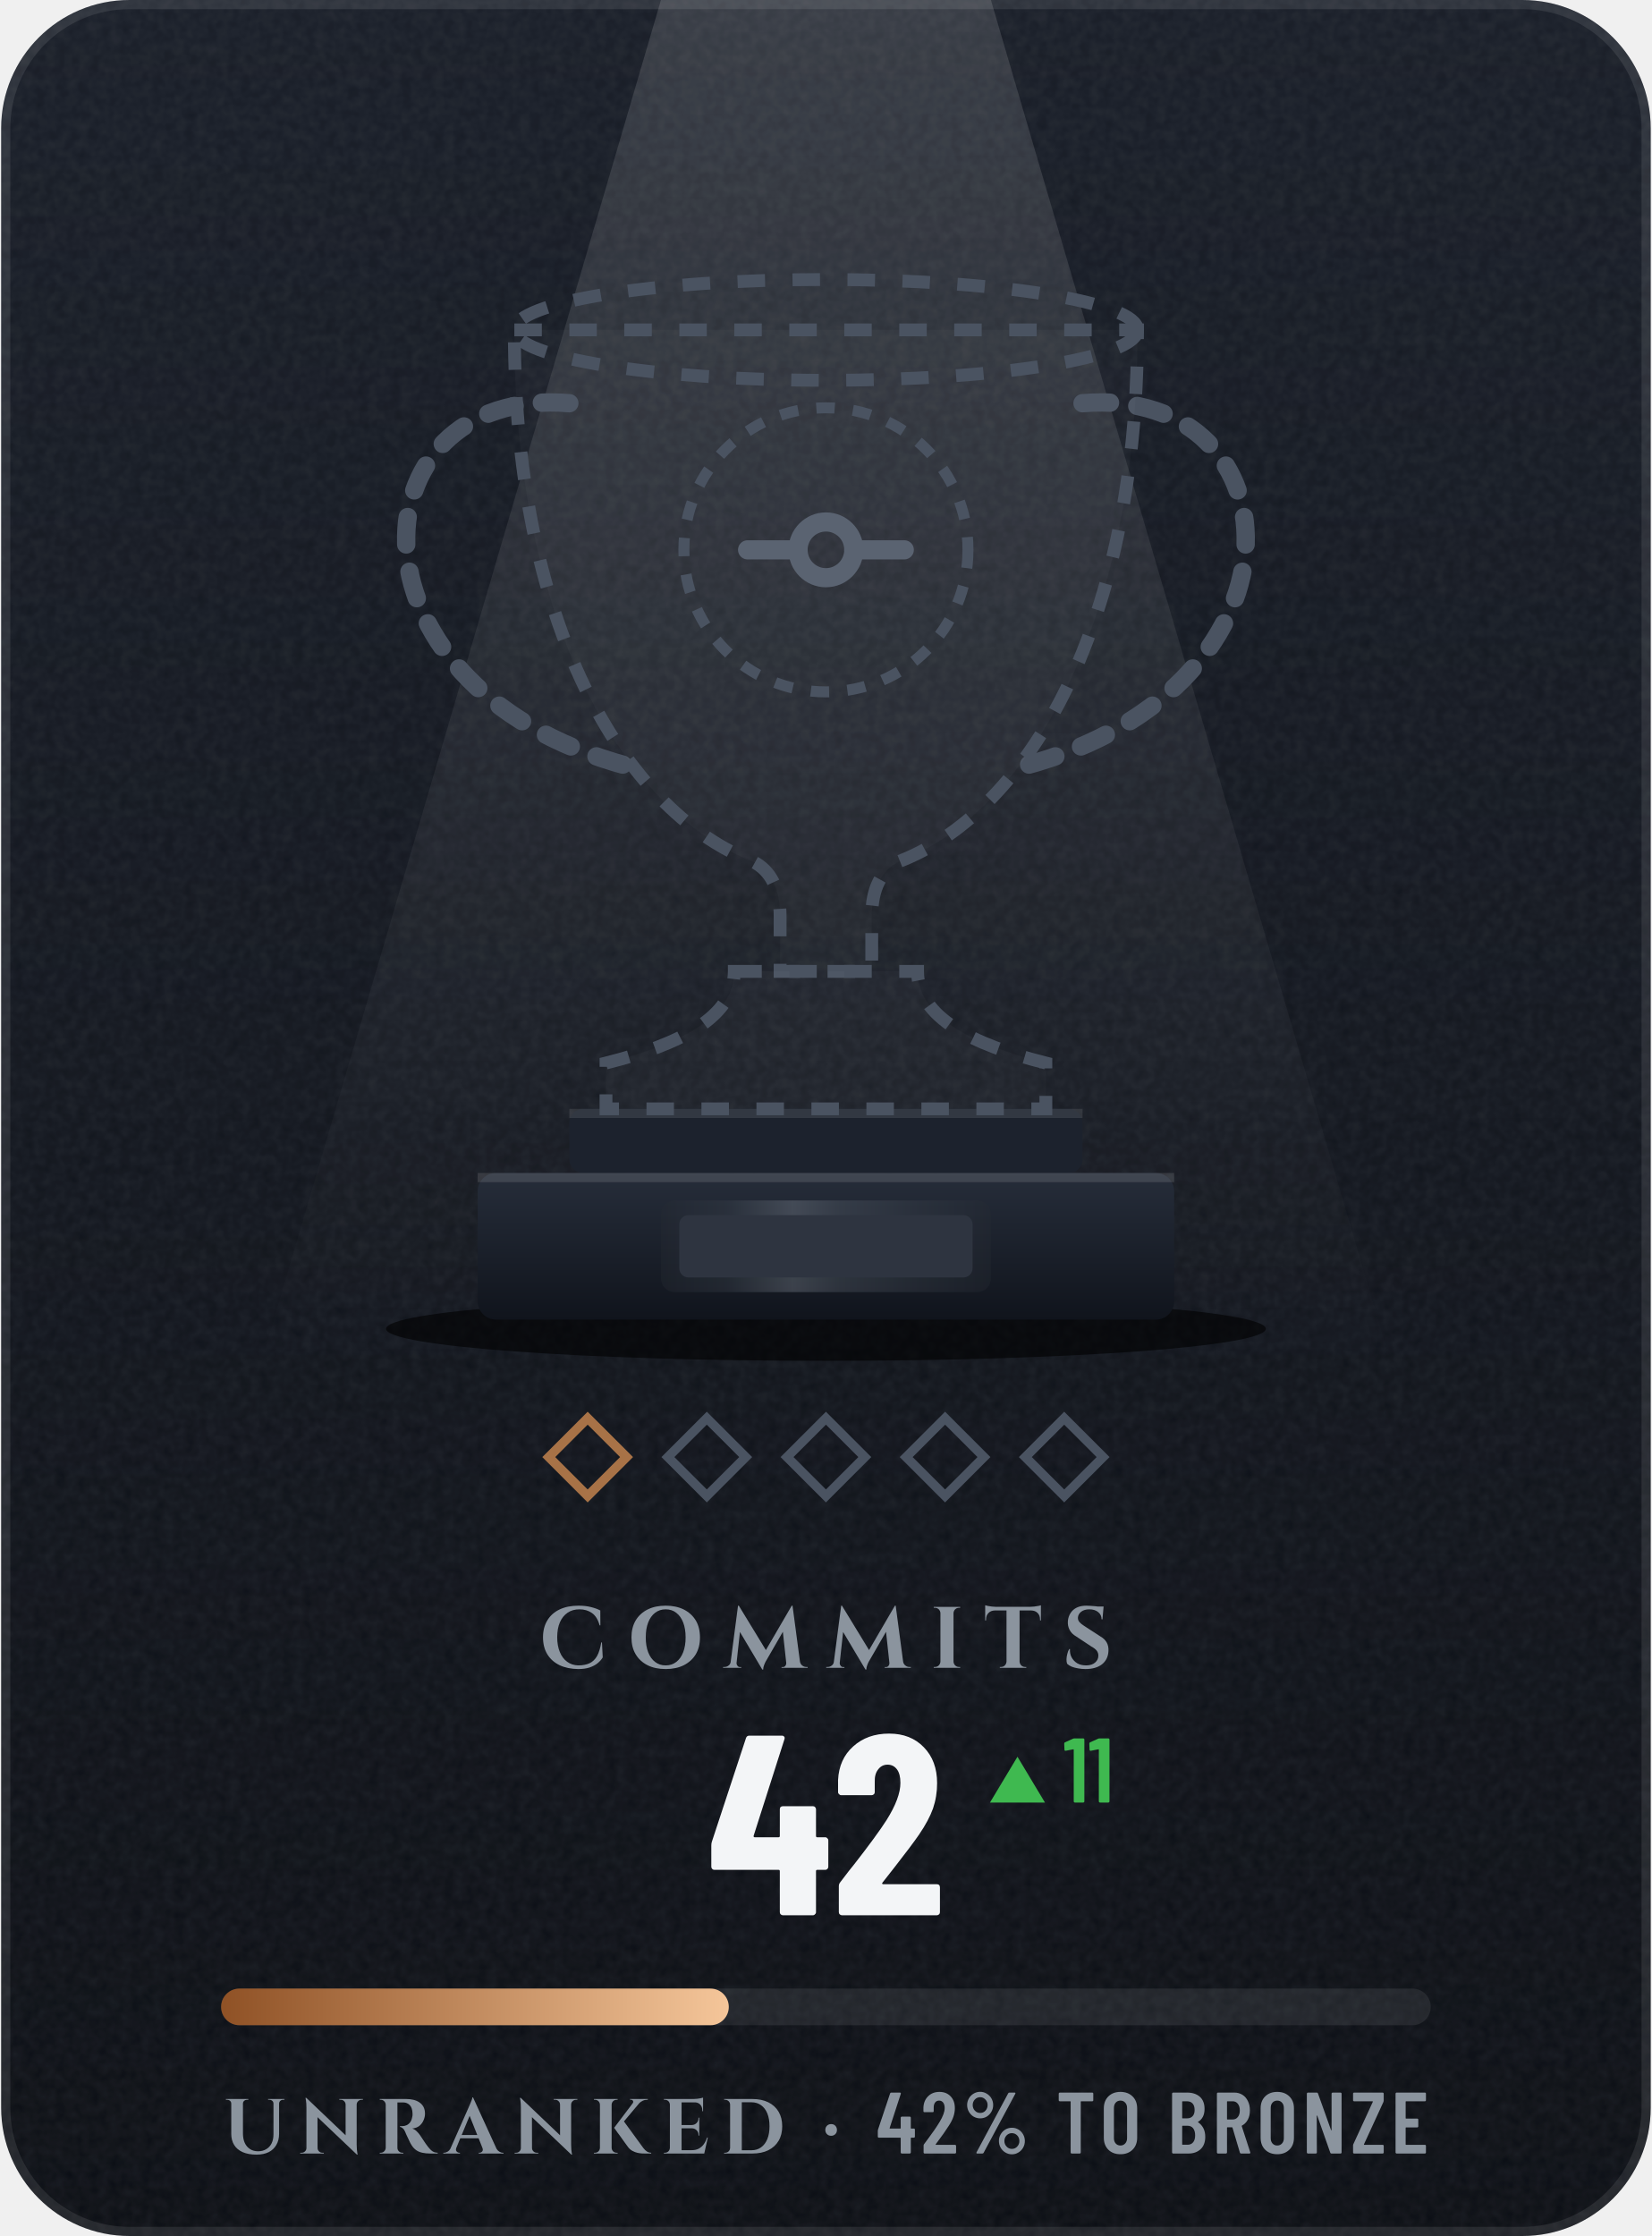
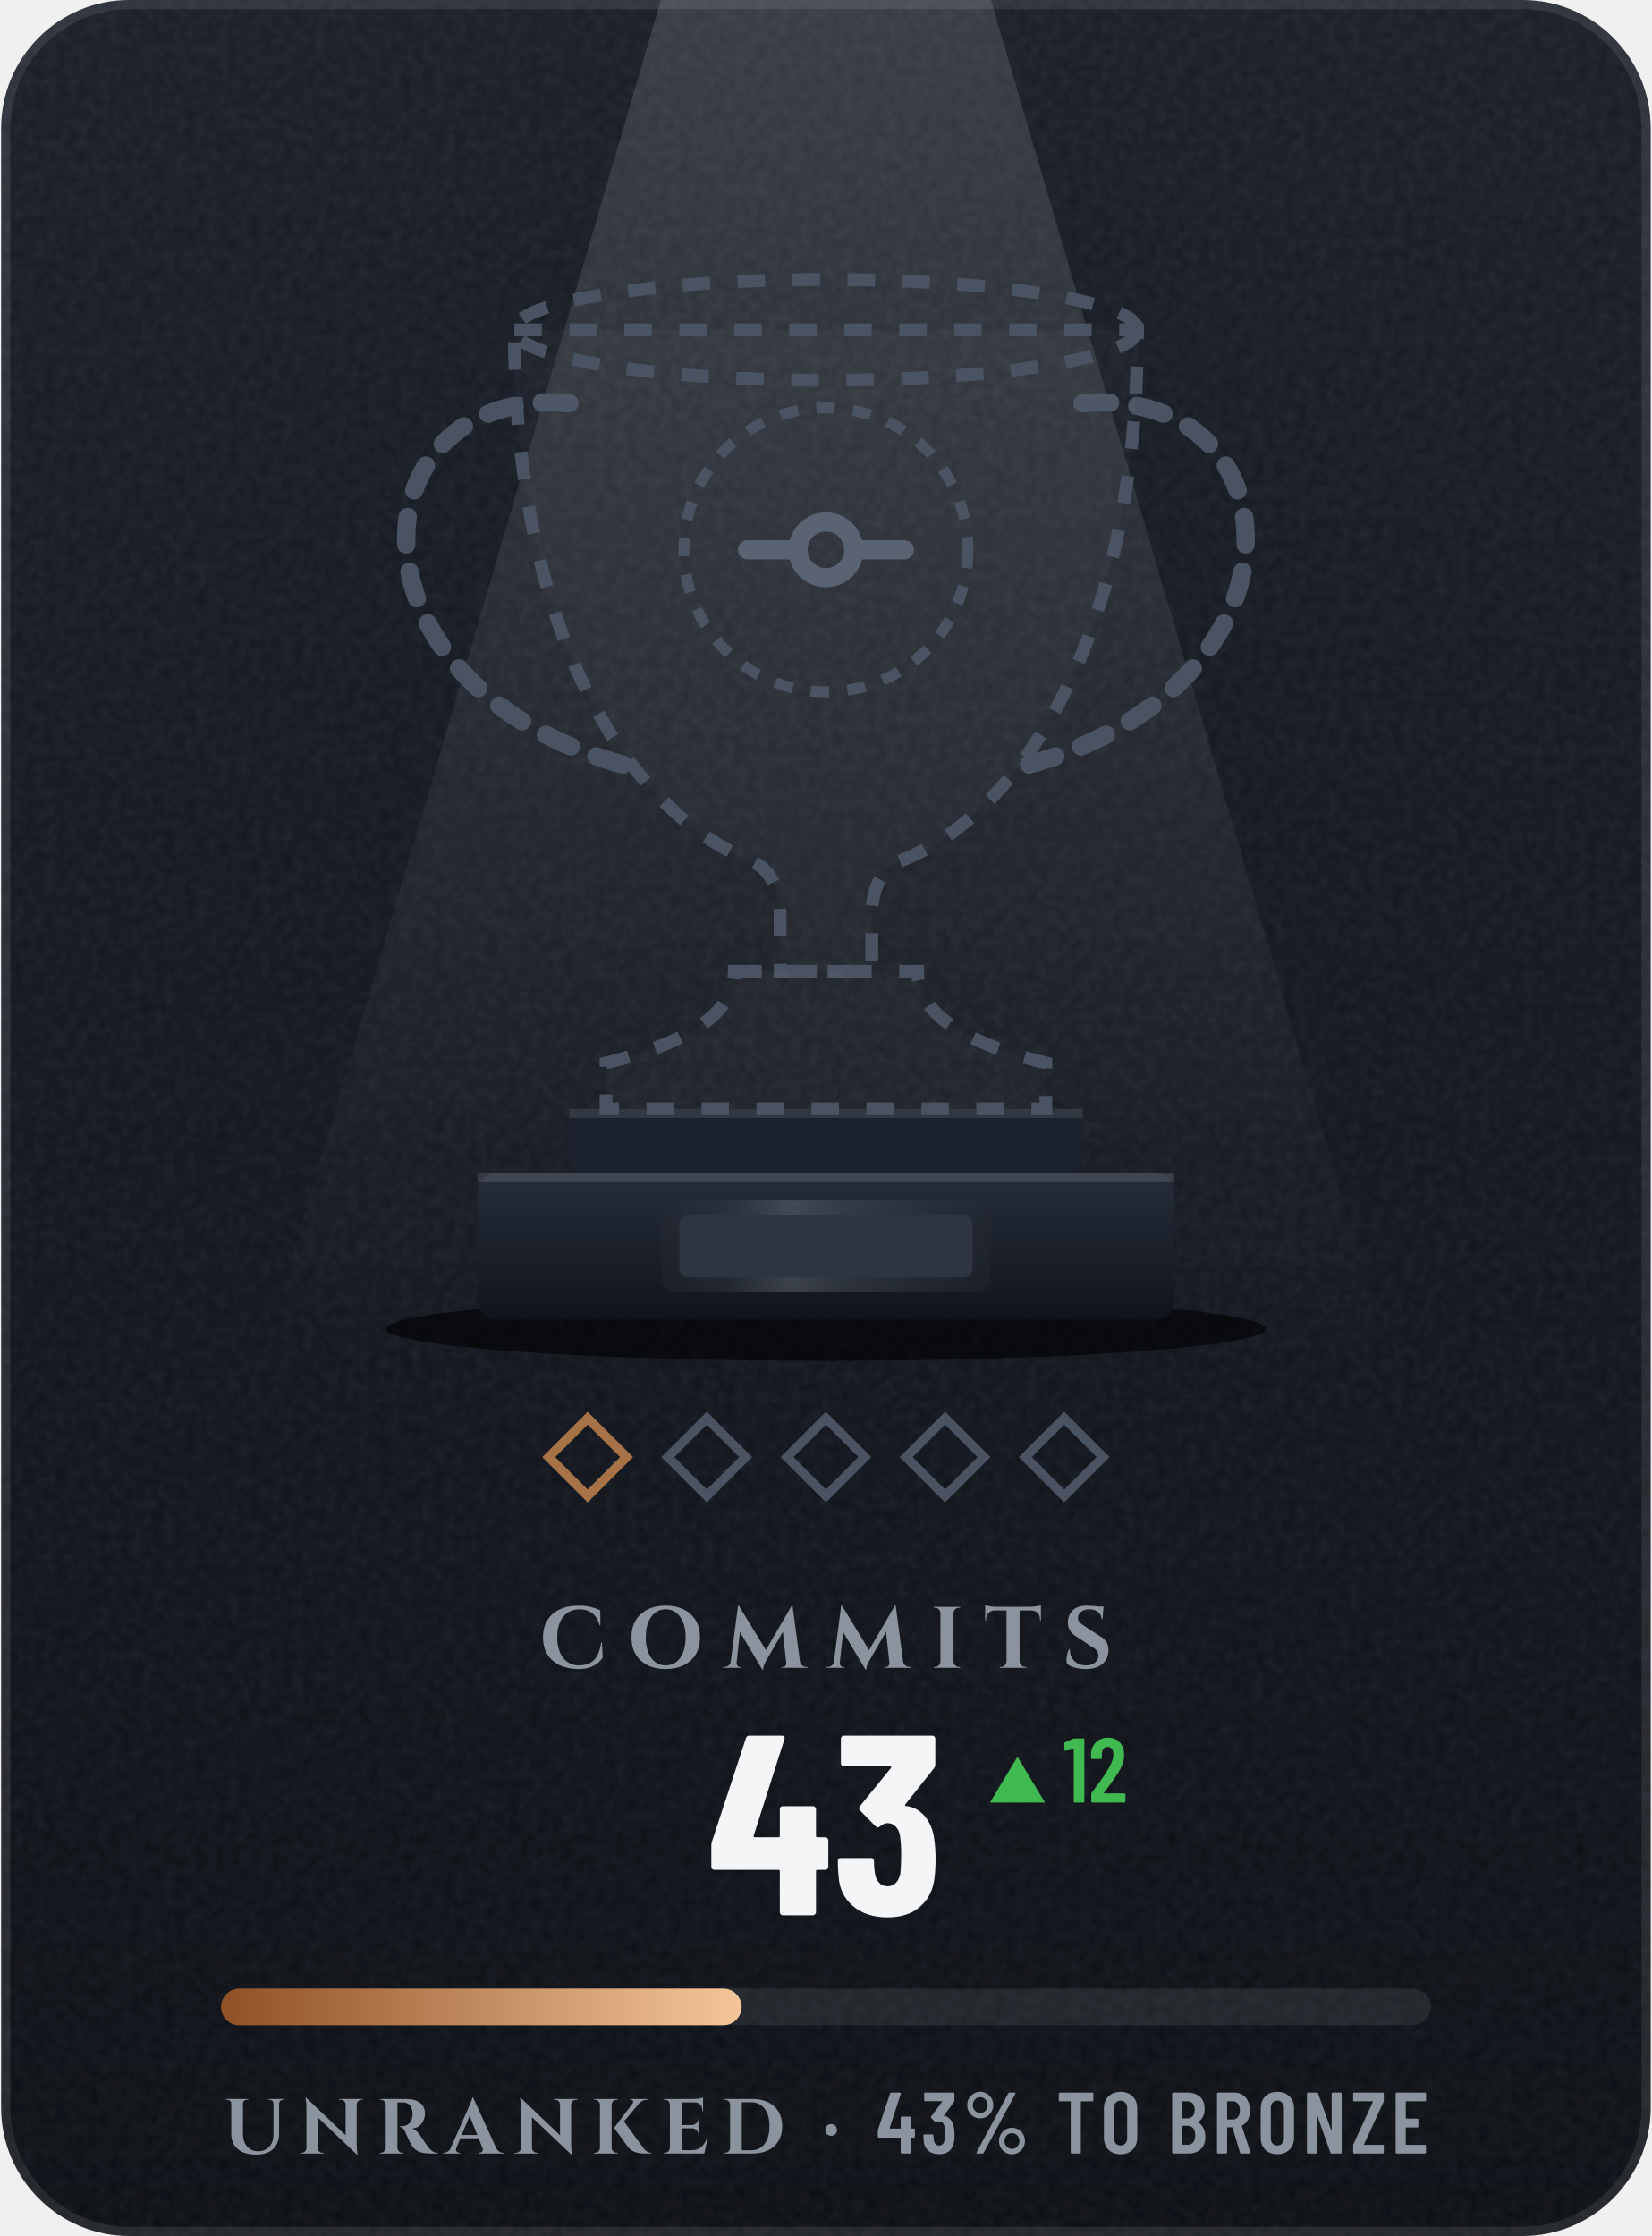
- <svg xmlns="http://www.w3.org/2000/svg" width="164" height="222" viewBox="0 0 180 244" role="img" aria-label="Commits trophy: Unranked, 42, 42% to Bronze, up 11 this week">
+ <svg xmlns="http://www.w3.org/2000/svg" width="164" height="222" viewBox="0 0 180 244" role="img" aria-label="Commits trophy: Unranked, 43, 43% to Bronze, up 12 this week">
  <defs>
    <linearGradient id="bg" x1="0" y1="0" x2="0" y2="1">
      <stop offset="0" stop-color="#171C26" />
      <stop offset="1" stop-color="#0A0D13" />
    </linearGradient>
    <clipPath id="card">
      <rect width="180" height="244" rx="14" />
    </clipPath>
    <filter id="grain" x="0" y="0" width="100%" height="100%">
      <feTurbulence type="fractalNoise" baseFrequency=".85" numOctaves="2" stitchTiles="stitch" />
      <feColorMatrix values="0 0 0 0 1 0 0 0 0 1 0 0 0 0 1 0 0 0 .07 0" />
    </filter>
    <radialGradient id="glow" cx=".5" cy=".5" r=".5">
      <stop offset="0" stop-color="#5A626D" stop-opacity="0" />
      <stop offset="1" stop-color="#5A626D" stop-opacity="0" />
    </radialGradient>
    <linearGradient id="mh" x1="0" y1="0" x2="1" y2="0">
      <stop offset="0" stop-color="#252A32" />
      <stop offset="0.2" stop-color="#3A414B" />
      <stop offset="0.4" stop-color="#838B96" />
      <stop offset="0.54" stop-color="#5A626D" />
      <stop offset="0.78" stop-color="#3A414B" />
      <stop offset="1" stop-color="#252A32" />
    </linearGradient>
    <linearGradient id="md" x1="0" y1="0" x2="1" y2="1">
      <stop offset="0" stop-color="#252A32" />
      <stop offset="0.2" stop-color="#3A414B" />
      <stop offset="0.4" stop-color="#838B96" />
      <stop offset="0.54" stop-color="#5A626D" />
      <stop offset="0.78" stop-color="#3A414B" />
      <stop offset="1" stop-color="#252A32" />
    </linearGradient>
    <linearGradient id="mdr" x1="1" y1="1" x2="0" y2="0">
      <stop offset="0" stop-color="#252A32" />
      <stop offset="0.2" stop-color="#3A414B" />
      <stop offset="0.4" stop-color="#838B96" />
      <stop offset="0.54" stop-color="#5A626D" />
      <stop offset="0.78" stop-color="#3A414B" />
      <stop offset="1" stop-color="#252A32" />
    </linearGradient>
    <linearGradient id="dia" x1="0" y1="0" x2="1" y2="0">
      <stop offset="0" stop-color="#6CCBFF" />
      <stop offset=".5" stop-color="#C4B2FF" />
      <stop offset="1" stop-color="#F29BDD" />
    </linearGradient>
    <linearGradient id="pb" x1="0" y1="0" x2="1" y2="0">
      <stop offset="0" stop-color="#8F5125" />
      <stop offset="1" stop-color="#F5C69A" />
    </linearGradient>
    <linearGradient id="shg" x1="0" y1="0" x2="1" y2="0">
      <stop offset="0" stop-color="#FFFFFF" stop-opacity="0" />
      <stop offset=".5" stop-color="#FFFFFF" stop-opacity=".6" />
      <stop offset="1" stop-color="#FFFFFF" stop-opacity="0" />
    </linearGradient>
    <linearGradient id="mu" gradientUnits="userSpaceOnUse" x1="38" y1="0" x2="142" y2="0">
      <stop offset="0" stop-color="#252A32" />
      <stop offset="0.2" stop-color="#3A414B" />
      <stop offset="0.4" stop-color="#838B96" />
      <stop offset="0.54" stop-color="#5A626D" />
      <stop offset="0.78" stop-color="#3A414B" />
      <stop offset="1" stop-color="#252A32" />
    </linearGradient>
    <linearGradient id="cone" x1="0" y1="0" x2="0" y2="1">
      <stop offset="0" stop-color="#FFFFFF" stop-opacity=".13" />
      <stop offset="1" stop-color="#FFFFFF" stop-opacity="0" />
    </linearGradient>
    <linearGradient id="rim" x1="0" y1="0" x2="0" y2="1">
      <stop offset="0" stop-color="#181B20" />
      <stop offset="1" stop-color="#3A414B" />
    </linearGradient>
    <linearGradient id="pl" x1="0" y1="0" x2="0" y2="1">
      <stop offset="0" stop-color="#262D3A" />
      <stop offset="1" stop-color="#10141C" />
    </linearGradient>
    <radialGradient id="en" cx=".4" cy=".35" r=".75">
      <stop offset="0" stop-color="#60C898" />
      <stop offset=".6" stop-color="#2BB675" />
      <stop offset="1" stop-color="#135235" />
    </radialGradient>
    <clipPath id="cup">
      <path d="M56 36H124C124 70 111 89 98 94C96 95 95 97 95 100V106H85V100C85 97 84 95 82 94C69 89 56 70 56 36Z" />
      <path d="M80 106H100C100 111 106 114 114 116V121H66V116C74 114 80 111 80 106Z" />
    </clipPath>
  </defs>
  <g clip-path="url(#card)">
    <rect width="180" height="244" fill="url(#bg)" />
    <rect width="180" height="244" filter="url(#grain)" />
  </g>
  <rect x=".5" y=".5" width="179" height="243" rx="13.5" fill="none" stroke="#FFFFFF" stroke-opacity=".09" />
  <path d="M72 0H108L152 150H28Z" fill="url(#cone)" />
  <circle cx="90" cy="72" r="64" fill="url(#glow)" />
  <ellipse cx="90" cy="145" rx="48" ry="3.5" fill="#000000" fill-opacity=".6" />
  <rect x="62" y="121" width="56" height="7" rx="1.5" fill="#1C222D" />
  <rect x="62" y="121" width="56" height="1" fill="#FFFFFF" fill-opacity=".1" />
  <rect x="52" y="128" width="76" height="16" rx="2" fill="url(#pl)" />
  <rect x="52" y="128" width="76" height="1" fill="#FFFFFF" fill-opacity=".12" />
  <rect x="72" y="131" width="36" height="10" rx="1.5" fill="url(#mh)" opacity="0.35" />
  <rect x="74" y="132.6" width="32" height="6.8" rx="1" fill="#2E3440" />
  <path d="M62 44C38 42 36 76 70 84M118 44C142 42 144 76 110 84" fill="none" stroke="#4A5361" stroke-width="2" stroke-dasharray="3 3" stroke-linecap="round" />
  <path d="M56 36H124C124 70 111 89 98 94C96 95 95 97 95 100V106H85V100C85 97 84 95 82 94C69 89 56 70 56 36Z" fill="#FFFFFF" fill-opacity=".025" stroke="#4A5361" stroke-width="1.4" stroke-dasharray="3 3" />
  <path d="M80 106H100C100 111 106 114 114 116V121H66V116C74 114 80 111 80 106Z" fill="#FFFFFF" fill-opacity=".025" stroke="#4A5361" stroke-width="1.4" stroke-dasharray="3 3" />
  <ellipse cx="90" cy="36" rx="34" ry="5.5" fill="none" stroke="#4A5361" stroke-width="1.4" stroke-dasharray="3 3" />
  <circle cx="90" cy="60" r="15.5" fill="none" stroke="#4A5361" stroke-width="1.2" stroke-dasharray="2 2" />
  <g transform="translate(78.6 48.6) scale(0.95)" fill="none" stroke="#5A6371" stroke-width="2.2" stroke-linecap="round" stroke-linejoin="round">
    <circle cx="12" cy="12" r="3.2" />
    <path d="M3 12h5.8M15.2 12H21" />
  </g>
  <rect x="-3" y="-3" width="6" height="6" transform="translate(64 159) rotate(45)" fill="none" stroke="#CC8850" stroke-opacity=".8" />
  <rect x="-3" y="-3" width="6" height="6" transform="translate(77 159) rotate(45)" fill="none" stroke="#4A5361" stroke-opacity="1" />
  <rect x="-3" y="-3" width="6" height="6" transform="translate(90 159) rotate(45)" fill="none" stroke="#4A5361" stroke-opacity="1" />
  <rect x="-3" y="-3" width="6" height="6" transform="translate(103 159) rotate(45)" fill="none" stroke="#4A5361" stroke-opacity="1" />
  <rect x="-3" y="-3" width="6" height="6" transform="translate(116 159) rotate(45)" fill="none" stroke="#4A5361" stroke-opacity="1" />
  <g transform="translate(58.7 182) scale(0.0095 -0.0095)" fill="#8B949E">
    <use href="#s67" x="0" />
    <use href="#s79" x="1012" />
    <use href="#s77" x="2122" />
    <use href="#s77" x="3307" />
    <use href="#s73" x="4491" />
    <use href="#s84" x="5110" />
    <use href="#s83" x="6008" />
  </g>
  <g transform="translate(77.1 209) scale(0.028 -0.028)" fill="#F3F5F7">
    <use href="#n52" x="0" />
-     <use href="#n50" x="484" />
+     <use href="#n51" x="484" />
  </g>
  <polygon points="107.9,196.7 113.9,196.7 110.9,191.7" fill="#3FB950" />
  <g transform="translate(115.9 196.7) scale(0.01 -0.01)" fill="#3FB950">
    <use href="#m49" x="0" />
-     <use href="#m49" x="274" />
+     <use href="#m50" x="274" />
  </g>
  <rect x="24" y="217" width="132" height="4" rx="2" fill="#FFFFFF" fill-opacity=".08" />
-   <rect x="24" y="217" width="55.4" height="4" rx="2" fill="url(#pb)" />
+   <rect x="24" y="217" width="56.8" height="4" rx="2" fill="url(#pb)" />
  <g transform="translate(24.2 235) scale(0.0085 -0.0085)" fill="#8B949E">
    <use href="#s85" x="0" />
    <use href="#s78" x="962" />
    <use href="#s82" x="1968" />
    <use href="#s65" x="2857" />
    <use href="#s78" x="3715" />
    <use href="#s75" x="4721" />
    <use href="#s69" x="5619" />
    <use href="#s68" x="6392" />
  </g>
  <g transform="translate(89.6 235) scale(0.009 -0.009)" fill="#8B949E">
    <use href="#m183" x="0" />
  </g>
  <g transform="translate(95.5 235) scale(0.0095 -0.0095)" fill="#8B949E">
    <use href="#m52" x="0" />
-     <use href="#m50" x="512" />
-     <use href="#m37" x="989" />
-     <use href="#m84" x="2067" />
-     <use href="#m79" x="2571" />
-     <use href="#m66" x="3343" />
-     <use href="#m82" x="3858" />
-     <use href="#m79" x="4372" />
-     <use href="#m78" x="4891" />
-     <use href="#m90" x="5451" />
-     <use href="#m69" x="5910" />
+     <use href="#m51" x="512" />
+     <use href="#m37" x="990" />
+     <use href="#m84" x="2068" />
+     <use href="#m79" x="2572" />
+     <use href="#m66" x="3344" />
+     <use href="#m82" x="3859" />
+     <use href="#m79" x="4373" />
+     <use href="#m78" x="4892" />
+     <use href="#m90" x="5452" />
+     <use href="#m69" x="5911" />
  </g>
  <defs>
    <path id="m37" d="M54 557Q54 598 74 633Q94 668 128 688Q163 709 204 709Q244 709 278 688Q313 668 333 633Q353 598 353 557Q353 515 333 480Q313 445 279 424Q245 404 204 404Q163 404 128 424Q94 445 74 480Q54 515 54 557ZM162 14 526 692Q530 700 541 700H599Q606 700 608 696Q610 692 607 686L243 8Q239 0 228 0H170Q163 0 161 4Q159 8 162 14ZM289 557Q289 594 264 620Q239 647 204 647Q168 647 143 621Q118 595 118 557Q118 519 143 492Q168 466 204 466Q240 466 264 492Q289 519 289 557ZM419 144Q419 185 439 220Q459 255 493 276Q527 296 568 296Q609 296 643 276Q677 255 697 220Q717 185 717 144Q717 102 697 67Q677 32 643 12Q609 -9 568 -9Q527 -9 493 12Q459 32 439 67Q419 102 419 144ZM654 144Q654 182 629 208Q604 234 568 234Q532 234 507 208Q482 182 482 144Q482 106 507 80Q532 53 568 53Q604 53 629 80Q654 106 654 144Z" />
    <path id="m49" d="M122 700H218Q223 700 226 696Q230 693 230 688V12Q230 7 226 4Q223 0 218 0H126Q121 0 118 4Q114 7 114 12V576Q114 578 112 580Q111 582 109 581L27 565H24Q13 565 13 576L10 643Q10 653 18 657L107 697Q114 700 122 700Z" />
    <path id="m50" d="M173 100H392Q397 100 400 96Q404 93 404 88V12Q404 7 400 4Q397 0 392 0H43Q38 0 34 4Q31 7 31 12V92Q31 101 36 107L75 160Q114 212 152 266Q189 320 215 363Q273 459 273 522Q273 562 256 585Q238 608 209 608Q180 608 163 586Q146 563 147 526V487Q147 482 144 478Q140 475 135 475H41Q36 475 32 478Q29 482 29 487V530Q33 610 84 659Q134 708 214 708Q293 708 342 656Q390 605 390 521Q390 471 373 422Q356 373 319 317Q294 277 260 229Q225 181 214 166Q184 126 170 106Q168 104 169 102Q170 100 173 100Z" />
+     <path id="m51" d="M387 218Q387 169 380 134Q368 66 326 29Q283 -8 210 -8Q134 -8 86 32Q38 73 32 143Q30 165 28 207Q28 219 40 219H132Q144 219 144 207Q146 173 148 156Q153 125 169 108Q185 92 210 92Q234 92 250 108Q266 123 271 152Q276 182 276 230Q276 281 269 315Q263 341 248 355Q233 369 210 369Q195 369 183 360Q177 356 174 356Q172 356 166 360L119 408Q115 412 115 417Q115 421 118 425L243 595Q245 597 244 599Q242 601 239 601H49Q44 601 40 604Q37 608 37 613V688Q37 693 40 696Q44 700 49 700H373Q378 700 382 696Q385 693 385 688V609Q385 602 380 594L266 438Q262 432 268 431Q309 426 338 392Q368 358 378 307Q387 267 387 218Z" />
    <path id="m52" d="M443 275V194Q443 189 440 186Q436 182 431 182H401Q396 182 396 177V12Q396 7 392 4Q389 0 384 0H292Q287 0 284 4Q280 7 280 12V177Q280 182 275 182H29Q24 182 20 186Q17 189 17 194V259Q17 268 19 274L158 690Q161 700 171 700H271Q277 700 280 696Q283 693 281 686L153 293Q152 287 157 287H275Q280 287 280 292V412Q280 417 284 420Q287 424 292 424H384Q389 424 392 420Q396 417 396 412V292Q396 287 401 287H431Q436 287 440 284Q443 280 443 275Z" />
    <path id="m66" d="M242 0H66Q61 0 58 4Q54 7 54 12V688Q54 693 58 696Q61 700 66 700H224Q319 700 373 652Q427 604 427 512Q427 409 354 365Q349 362 352 359Q391 334 413 292Q435 250 435 192Q435 100 382 50Q328 0 242 0ZM170 595V409Q170 404 175 404H226Q267 404 290 429Q313 454 313 500Q313 548 290 574Q267 600 226 600H175Q170 600 170 595ZM319 208Q319 260 296 290Q273 319 233 319H175Q170 319 170 314V106Q170 101 175 101H233Q273 101 296 129Q319 157 319 208Z" />
    <path id="m69" d="M391 600H175Q170 600 170 595V406Q170 401 175 401H303Q308 401 312 398Q315 394 315 389V312Q315 307 312 304Q308 300 303 300H175Q170 300 170 295V105Q170 100 175 100H391Q396 100 400 96Q403 93 403 88V12Q403 7 400 4Q396 0 391 0H66Q61 0 58 4Q54 7 54 12V688Q54 693 58 696Q61 700 66 700H391Q396 700 400 696Q403 693 403 688V612Q403 607 400 604Q396 600 391 600Z" />
    <path id="m78" d="M350 700H441Q446 700 450 696Q453 693 453 688V12Q453 7 450 4Q446 0 441 0H336Q326 0 323 10L174 434Q173 437 170 436Q168 436 168 433L169 12Q169 7 166 4Q162 0 157 0H66Q61 0 58 4Q54 7 54 12V688Q54 693 58 696Q61 700 66 700H169Q179 700 182 690L332 269Q333 266 336 266Q338 267 338 270V688Q338 693 342 696Q345 700 350 700Z" />
    <path id="m79" d="M42 182V518Q42 604 94 656Q147 708 233 708Q319 708 372 656Q425 604 425 518V182Q425 96 372 44Q319 -8 233 -8Q147 -8 94 44Q42 96 42 182ZM309 177V523Q309 561 288 584Q267 608 233 608Q199 608 178 584Q158 561 158 523V177Q158 139 178 116Q199 92 233 92Q267 92 288 116Q309 139 309 177Z" />
    <path id="m82" d="M318 10 233 297Q231 301 228 301H175Q170 301 170 296V12Q170 7 166 4Q163 0 158 0H66Q61 0 58 4Q54 7 54 12V688Q54 693 58 696Q61 700 66 700H254Q307 700 348 674Q388 649 410 602Q433 556 433 496Q433 434 409 389Q385 344 342 321Q338 320 339 315L437 14Q438 12 438 9Q438 0 427 0H331Q321 0 318 10ZM170 595V396Q170 391 175 391H236Q272 391 294 419Q317 447 317 495Q317 543 294 572Q272 600 236 600H175Q170 600 170 595Z" />
    <path id="m84" d="M425 688V612Q425 607 422 604Q418 600 413 600H286Q281 600 281 595V12Q281 7 278 4Q274 0 269 0H177Q172 0 168 4Q165 7 165 12V595Q165 600 160 600H40Q35 600 32 604Q28 607 28 612V688Q28 693 32 696Q35 700 40 700H413Q418 700 422 696Q425 693 425 688Z" />
    <path id="m90" d="M25 12V92Q25 100 28 107L252 594Q253 596 252 598Q251 600 249 600H37Q32 600 28 604Q25 607 25 612V688Q25 693 28 696Q32 700 37 700H365Q370 700 374 696Q377 693 377 688V608Q377 601 374 593L150 106Q149 104 150 102Q151 100 153 100H365Q370 100 374 96Q377 93 377 88V12Q377 7 374 4Q370 0 365 0H37Q32 0 28 4Q25 7 25 12Z" />
    <path id="m183" d="M37 286Q37 317 57 337Q77 357 108 357Q139 357 158 337Q178 317 178 286Q178 255 158 235Q138 215 108 215Q77 215 57 235Q37 255 37 286Z" />
-     <path id="n50" d="M200 121H409Q414 121 418 118Q421 114 421 109V12Q421 7 418 4Q414 0 409 0H39Q34 0 30 4Q27 7 27 12V113Q27 122 32 128Q72 181 88 200Q176 313 213 371Q267 457 267 516Q267 550 254 568Q240 587 217 587Q194 587 180 568Q166 550 167 521V480Q167 475 164 472Q160 468 155 468H36Q31 468 28 472Q24 475 24 480V527Q28 609 83 658Q138 708 223 708Q307 708 358 655Q410 602 410 515Q410 463 394 416Q377 369 340 315Q312 274 244 187L197 127Q195 125 196 123Q197 121 200 121Z" />
+     <path id="n51" d="M404 222Q404 178 400 147Q392 75 344 34Q297 -8 217 -8Q134 -8 82 36Q30 80 26 153Q23 180 23 211Q23 223 35 223H152Q164 223 164 211Q164 188 167 168Q170 142 183 128Q196 113 217 113Q237 113 250 127Q263 141 267 165Q270 200 270 237Q270 284 265 311Q261 334 248 346Q236 359 217 359Q202 359 187 346Q181 342 179 342Q175 342 170 347L110 408Q106 412 106 417Q106 421 109 425L230 574Q232 576 231 578Q230 580 227 580H47Q42 580 38 584Q35 587 35 592V688Q35 693 38 696Q42 700 47 700H391Q396 700 400 696Q403 693 403 688V588Q403 580 398 573L286 432Q285 430 285 428Q285 426 287 426Q331 422 362 386Q392 350 399 296Q404 258 404 222Z" />
    <path id="n52" d="M470 292V189Q470 184 466 180Q463 177 458 177H427Q422 177 422 172V12Q422 7 418 4Q415 0 410 0H293Q288 0 284 4Q281 7 281 12V172Q281 177 276 177H26Q21 177 18 180Q14 184 14 189V271Q14 280 16 286L149 690Q152 700 162 700H289Q295 700 298 696Q301 693 299 686L179 310Q178 304 183 304H276Q281 304 281 309V413Q281 418 284 422Q288 425 293 425H410Q415 425 418 422Q422 418 422 413V309Q422 304 427 304H458Q463 304 466 300Q470 297 470 292Z" />
    <path id="s65" d="M354 720 656 60Q671 36 690 25Q714 10 737 10H745V0H427V10H436Q456 10 471 26Q486 43 474 73L425 196H190L138 69Q132 52 136 39Q141 25 153 18Q165 10 177 10H186V0H-28V10H-19Q4 10 29 25Q48 36 62 60L296 589Q299 595 306 612Q314 628 322 649Q331 670 338 690Q345 709 345 720ZM208 238H408L310 484Z" />
    <path id="s67" d="M722 292 731 120Q709 83 672 53Q635 23 580 4Q525 -14 450 -14Q328 -13 236 30Q145 74 95 155Q45 236 45 351Q45 463 94 544Q143 626 234 670Q326 714 453 714Q533 714 596 698Q660 682 703 659L704 488H695Q668 587 607 630Q546 672 464 672Q384 672 327 633Q270 594 239 523Q208 452 208 353Q208 254 238 182Q267 110 322 70Q376 30 450 28Q527 28 580 53Q633 78 666 136Q698 194 714 292Z" />
    <path id="s68" d="M405 700Q523 700 609 658Q695 615 742 536Q788 458 788 350Q788 242 742 164Q695 85 609 42Q523 0 405 0H42V10H55Q81 10 100 28Q118 47 119 73V627Q119 653 100 672Q81 690 55 690H43L42 700ZM269 658V42H393Q465 42 517 80Q569 117 597 186Q625 255 625 350Q625 445 597 514Q569 583 517 620Q465 658 393 658Z" />
    <path id="s69" d="M606 205 560 0H42V10H55Q81 10 100 28Q118 47 119 73V627Q118 653 100 672Q81 690 55 690H42V700H423Q445 700 470 703Q494 706 515 710Q536 714 545 718V543H535V555Q535 601 508 629Q484 653 447 657H269V366H401Q438 367 462 392Q486 416 486 453V460H496V230H486V238Q486 275 462 299Q438 323 401 324H269V43H400Q450 43 488 62Q526 82 553 118Q580 155 596 205Z" />
    <path id="s73" d="M119 73V627Q118 653 100 672Q81 690 55 690H42V700H346V690H333Q307 690 288 672Q270 653 269 627V73Q270 47 288 28Q307 10 333 10H346V0H42V10H55Q81 10 100 28Q118 47 119 73Z" />
    <path id="s75" d="M119 73V627Q118 653 100 672Q81 690 55 690H42V700H346V690H333Q307 690 288 672Q270 653 269 627V73Q270 47 288 28Q307 10 333 10H346V0H42V10H55Q81 10 100 28Q118 47 119 73ZM734 700V691H730Q697 691 669 678Q645 666 627 650L427 412L675 72Q698 42 722 26Q746 11 777 10V0H695Q684 0 658 1Q633 2 601 9Q569 16 536 34Q504 51 480 83Q475 90 460 110Q445 130 425 158Q405 186 384 216Q362 245 343 271Q324 297 313 314L301 330L540 646Q551 662 543 676Q535 691 515 691H505V700Z" />
    <path id="s77" d="M780 714H789L875 68Q881 42 900 27Q921 10 947 10H963V0H663V9H678Q695 9 706 22Q717 36 717 52V55L678 414L491 90L481 73Q471 55 462 30Q452 5 452 -20H442L185 412L146 55V52Q146 36 158 22Q169 9 185 9H200V0H-9V10H7Q34 10 55 27Q73 40 78 64L163 714H172L483 204Z" />
    <path id="s78" d="M108 715 613 234V629Q612 655 594 672Q577 690 551 690H532V700H835V690H817Q792 690 774 672Q756 655 755 629V114Q755 77 758 48Q761 18 764 2L767 -14H758L252 467L253 71Q253 46 271 28Q289 10 314 10H333V0H30V10H49Q74 10 92 28Q110 46 110 71V590Q110 646 104 681L98 715Z" />
    <path id="s79" d="M442 714Q562 714 650 670Q739 625 788 544Q836 463 836 350Q836 238 788 156Q739 75 650 30Q562 -14 442 -14Q322 -14 234 30Q145 75 97 156Q49 237 49 350Q49 462 97 544Q145 625 234 670Q322 714 442 714ZM442 28Q513 28 564 68Q615 107 643 179Q671 251 671 350Q671 449 643 521Q615 593 564 632Q513 672 442 672Q372 672 320 632Q269 593 241 521Q213 449 213 350Q213 251 241 179Q269 107 320 68Q372 28 442 28Z" />
    <path id="s82" d="M122 73V627Q121 653 102 672Q84 690 58 690H45V700H388Q433 700 476 690Q519 680 552 658Q586 636 606 600Q626 564 626 511Q626 469 608 428Q591 386 555 356Q519 327 462 321Q494 311 520 285Q547 259 564 233Q565 231 576 215Q586 199 602 176Q617 152 634 128Q651 104 665 86Q687 59 705 42Q723 26 743 18Q763 11 789 10V0H691Q637 0 593 10Q549 19 515 42Q481 65 456 104Q448 116 438 134Q429 153 419 174Q409 195 400 214Q390 234 383 250Q376 266 373 275Q360 307 342 323Q325 339 305 342V352H336Q363 352 388 363Q414 374 434 399Q454 424 462 468Q464 477 466 489Q467 501 466 516Q463 588 430 622Q397 655 348 656Q334 657 318 656Q301 656 288 656H272V73Q272 47 291 28Q310 10 336 10H348V0H45V10H58Q84 10 102 28Q121 47 122 73Z" />
    <path id="s83" d="M277 714Q297 714 326 712Q356 710 388 707Q399 705 409 704H476L475 692Q475 692 475 692L463 557H453Q453 609 414 640Q376 672 312 672Q254 672 218 644Q183 616 181 576Q180 546 200 524Q220 502 251 483L442 359Q488 333 512 291Q535 249 532 193Q527 95 457 40Q387 -14 267 -14Q223 -14 182 -6Q140 1 108 14Q76 28 57 47Q49 69 50 100Q51 131 60 163Q68 195 81 216H90Q86 165 108 122Q131 78 174 52Q218 27 278 28Q344 29 380 62Q416 94 416 140Q416 171 398 196Q379 221 337 244L162 360Q109 390 85 437Q61 484 66 539Q71 591 97 630Q123 670 168 692Q214 714 277 714Z" />
    <path id="s84" d="M654 719V544L644 545V556Q644 603 616 630Q589 658 542 659H409V73Q410 47 428 28Q447 10 473 10H486V0H182V10H195Q221 10 240 28Q258 47 259 73V659H125Q79 658 52 630Q24 603 24 556V545L14 544V719Q24 715 44 711Q65 707 90 704Q115 701 136 701H532Q554 701 578 704Q603 707 624 711Q645 715 654 719Z" />
    <path id="s85" d="M326 700V690H310Q288 690 272 676Q257 662 257 640V260Q257 189 280 137Q304 85 348 57Q391 29 451 29Q512 29 556 56Q601 82 625 131Q649 180 649 247V640Q649 662 634 676Q618 690 596 690H580V700H790V690H774Q752 690 736 676Q721 662 721 640V253Q721 171 686 111Q652 51 588 18Q523 -14 432 -14Q326 -14 253 18Q180 51 144 110Q107 170 107 252V640Q107 662 92 676Q76 690 54 690H38V700Z" />
  </defs>
</svg>
